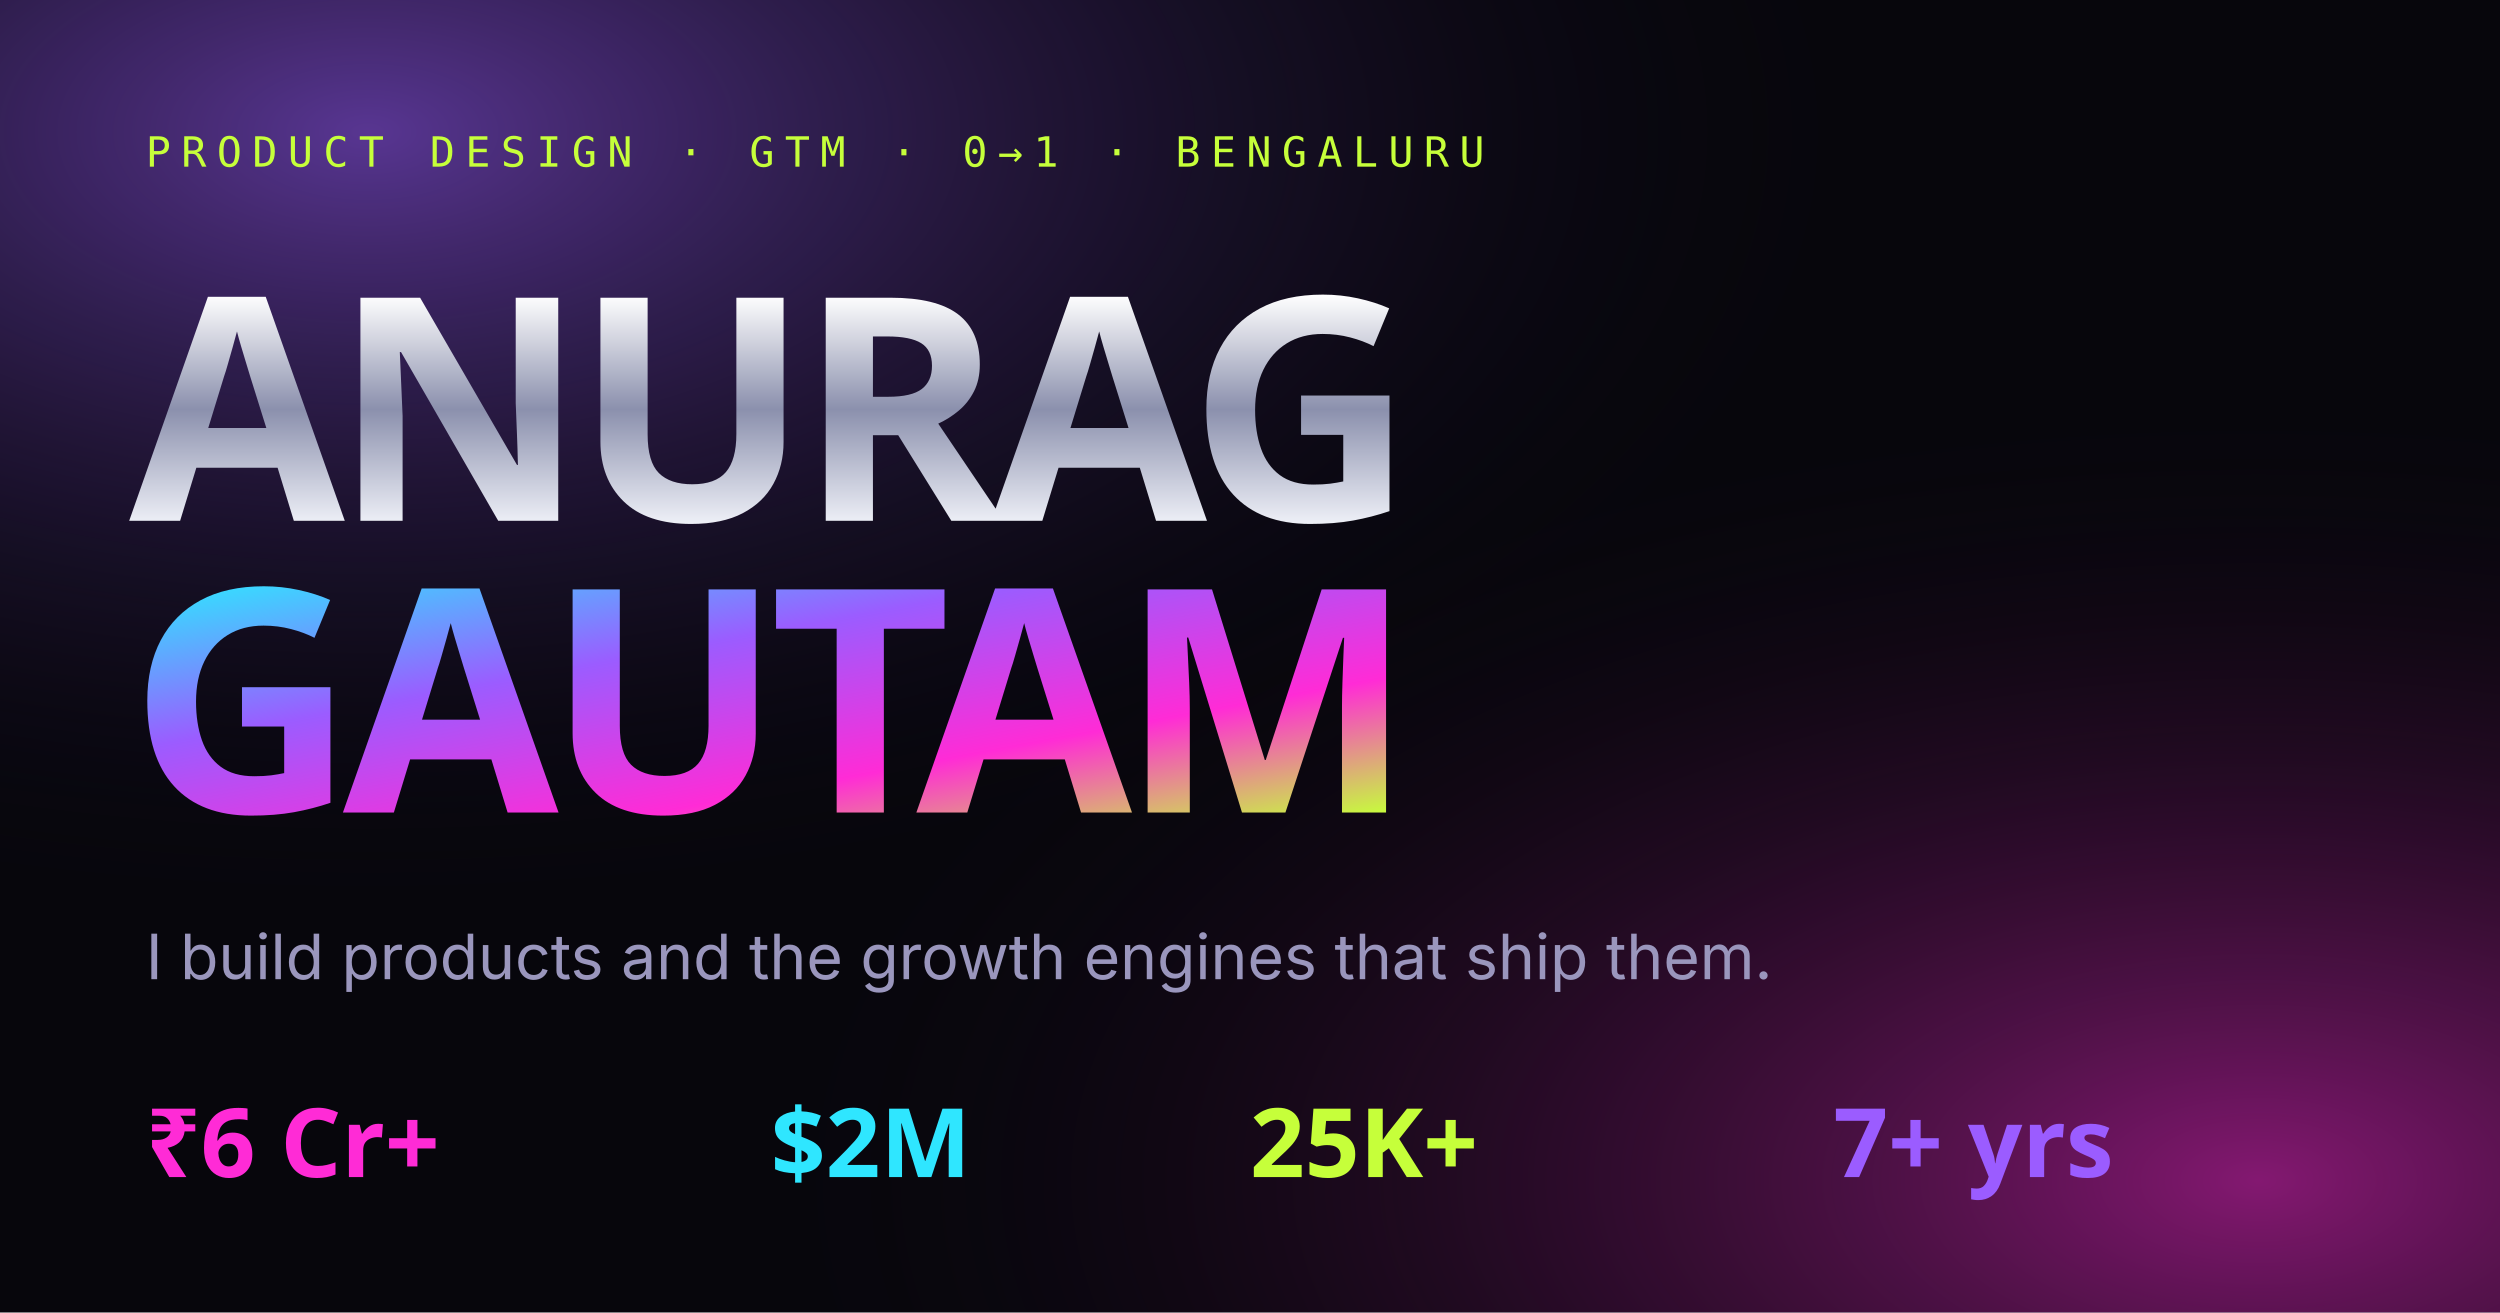
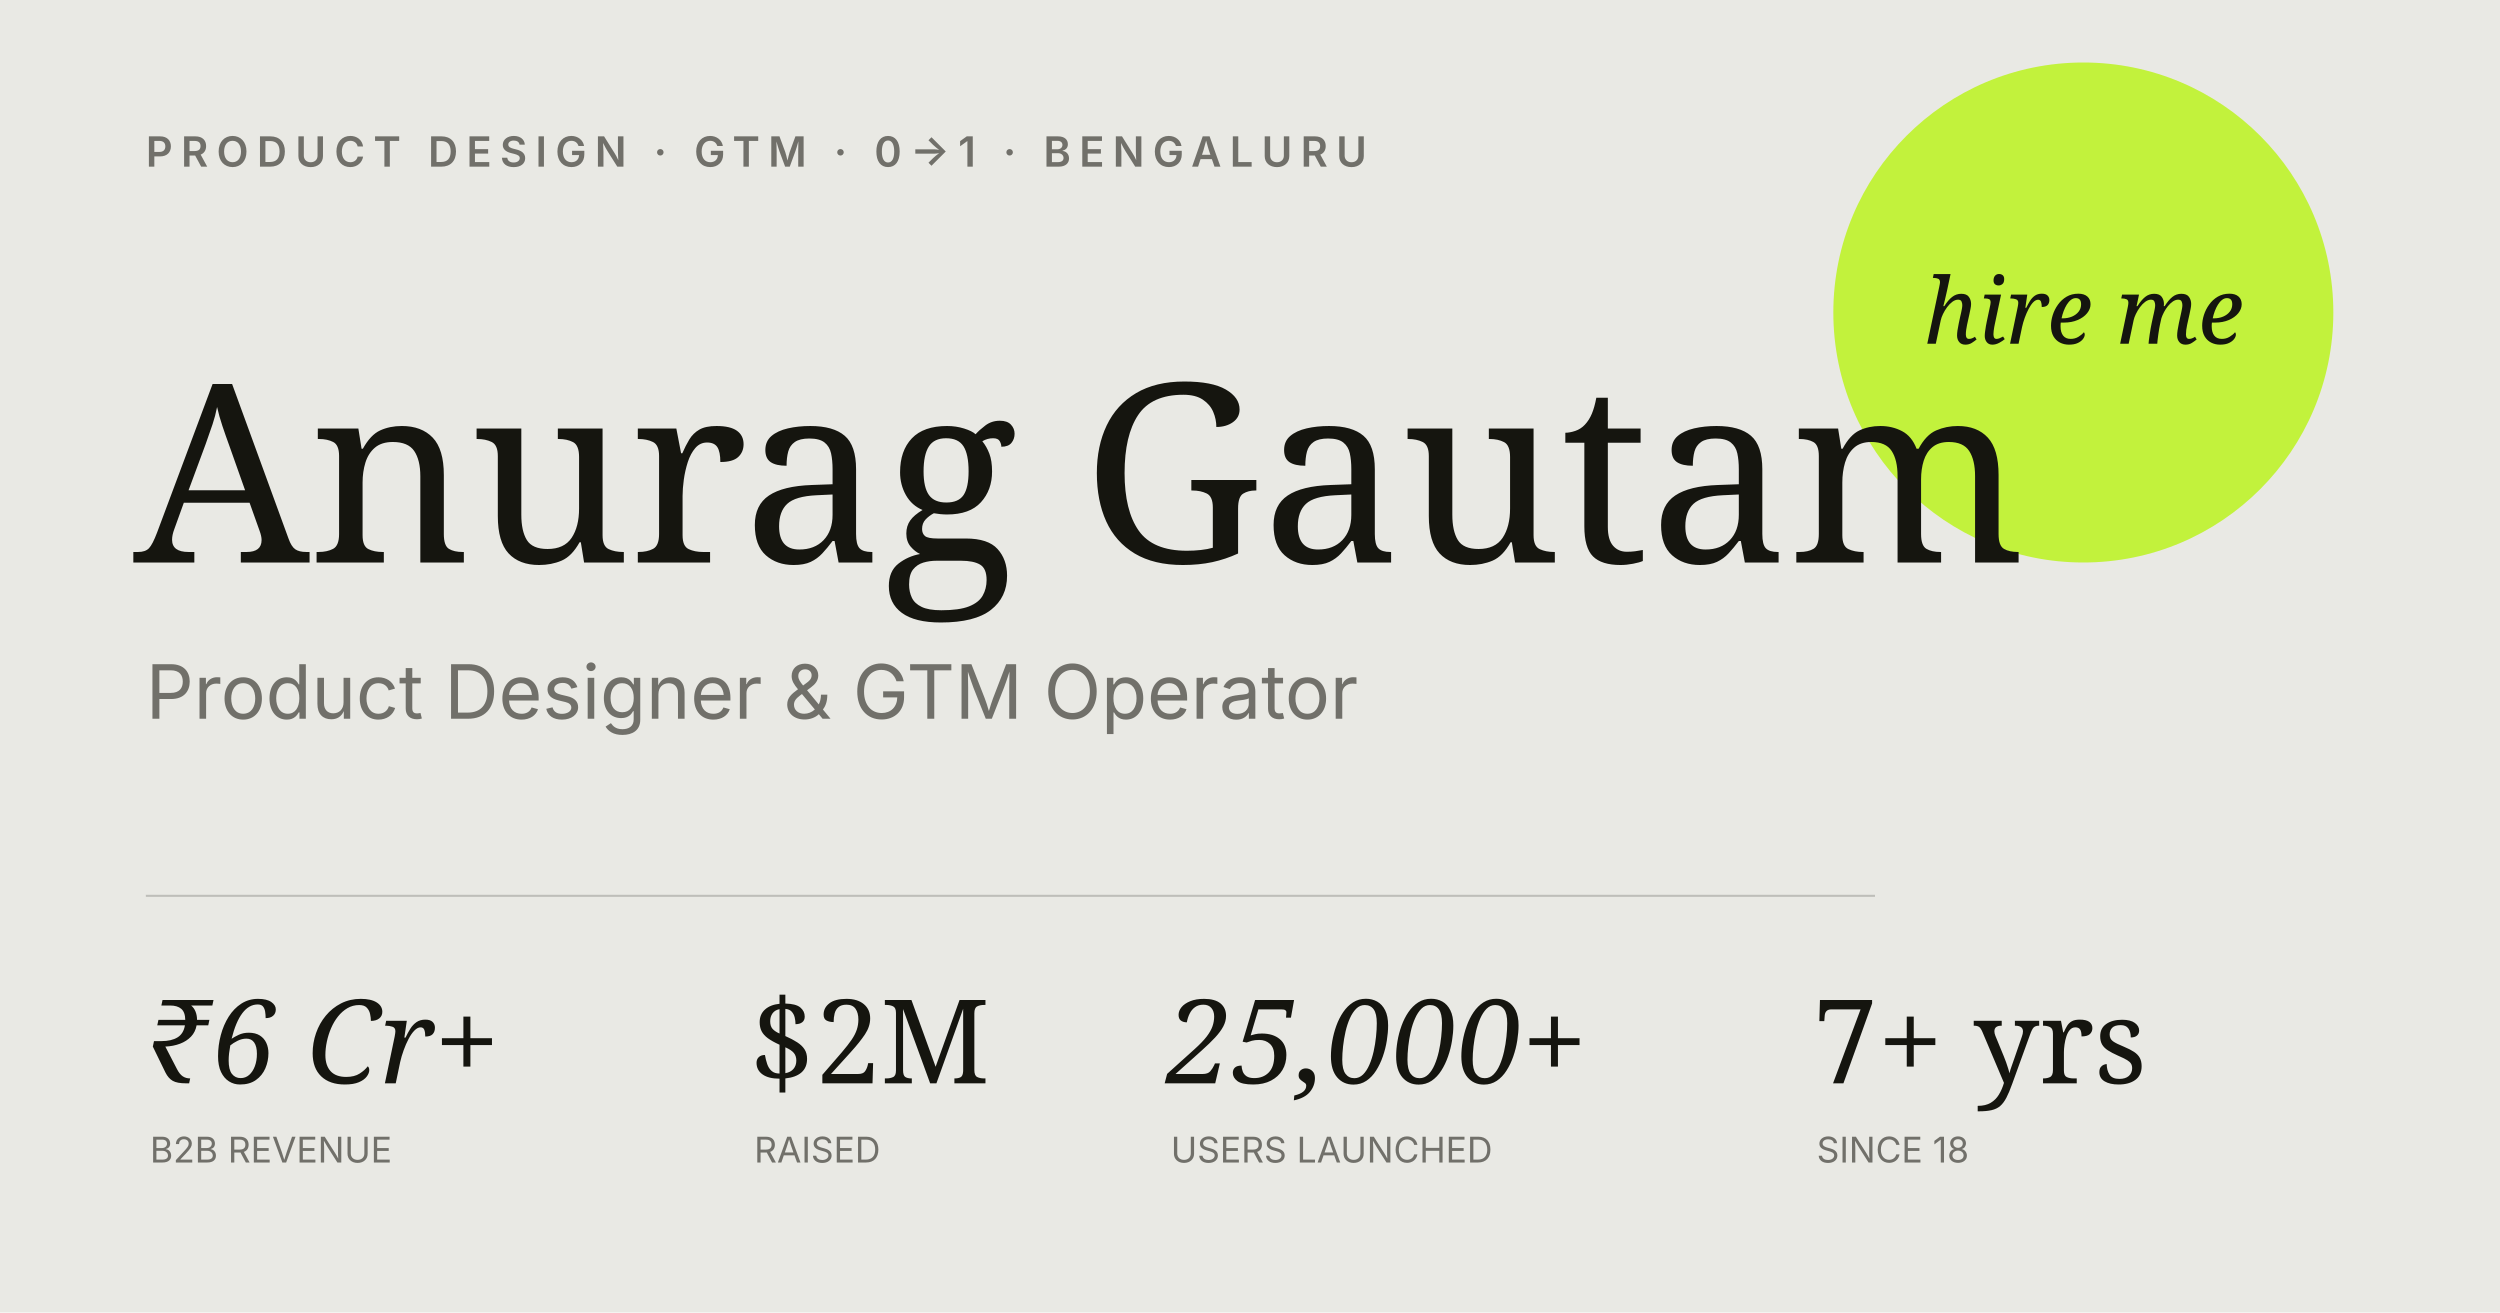
<svg xmlns="http://www.w3.org/2000/svg" viewBox="0 0 1200 630">
-   <defs>
-     <linearGradient id="holo" x1="0" y1="0" x2="1" y2="1">
-       <stop offset="0" stop-color="#2fe6ff" />
-       <stop offset="0.35" stop-color="#9b5cff" />
-       <stop offset="0.7" stop-color="#ff2bd6" />
-       <stop offset="1" stop-color="#c6ff3a" />
-     </linearGradient>
-     <linearGradient id="chrome" x1="0" y1="0" x2="0" y2="1">
-       <stop offset="0" stop-color="#ffffff" />
-       <stop offset="0.5" stop-color="#8b90ad" />
-       <stop offset="1" stop-color="#eef0f7" />
-     </linearGradient>
-     <radialGradient id="g1" cx="15%" cy="10%" r="60%">
-       <stop offset="0" stop-color="#9b5cff" stop-opacity="0.55" />
-       <stop offset="1" stop-color="#07060c" stop-opacity="0" />
-     </radialGradient>
-     <radialGradient id="g2" cx="90%" cy="90%" r="60%">
-       <stop offset="0" stop-color="#ff2bd6" stop-opacity="0.5" />
-       <stop offset="1" stop-color="#07060c" stop-opacity="0" />
-     </radialGradient>
-   </defs>
-   <rect width="1200" height="630" fill="#07060c" />
-   <rect width="1200" height="630" fill="url(#g1)" />
-   <rect width="1200" height="630" fill="url(#g2)" />
-   <text x="70" y="80" font-family="'Space Mono', monospace" font-size="20" fill="#c6ff3a" letter-spacing="5">PRODUCT DESIGN · GTM · 0→1 · BENGALURU</text>
-   <text x="62" y="250" font-family="'Syne', sans-serif" font-weight="800" font-size="150" fill="url(#chrome)" letter-spacing="-6">ANURAG</text>
-   <text x="62" y="390" font-family="'Syne', sans-serif" font-weight="800" font-size="150" fill="url(#holo)" letter-spacing="-6">GAUTAM</text>
-   <text x="70" y="470" font-family="Inter, sans-serif" font-size="30" fill="#9a96bd">I build products and the growth engines that ship them.</text>
-   <g font-family="'Syne', sans-serif" font-weight="800" fill="#f3f1ff">
-     <text x="70" y="565" font-size="46" fill="#ff2bd6">₹6 Cr+</text>
-     <text x="370" y="565" font-size="46" fill="#2fe6ff">$2M</text>
-     <text x="600" y="565" font-size="46" fill="#c6ff3a">25K+</text>
-     <text x="880" y="565" font-size="46" fill="#9b5cff">7+ yrs</text>
+   <rect width="1200" height="630" fill="#e9e9e4" />
+   <circle cx="1000" cy="150" r="120" fill="#c2f23c" />
+   <text x="1000" y="165" text-anchor="middle" font-family="'Playfair Display', serif" font-style="italic" font-size="44" fill="#15150f">hire me</text>
+   <text x="70" y="80" font-family="Inter, sans-serif" font-size="20" font-weight="600" fill="#71706a" letter-spacing="4">PRODUCT DESIGN · GTM · 0→1 · BENGALURU</text>
+   <text x="64" y="270" font-family="'Playfair Display', serif" font-size="120" fill="#15150f">Anurag Gautam</text>
+   <text x="70" y="345" font-family="Inter, sans-serif" font-size="36" fill="#71706a">Product Designer &amp; GTM Operator</text>
+   <line x1="70" y1="430" x2="900" y2="430" stroke="#15150f" stroke-opacity="0.2" />
+   <g font-family="'Playfair Display', serif" fill="#15150f">
+     <text x="70" y="520" font-size="56" font-style="italic">₹6 Cr+</text>
+     <text x="360" y="520" font-size="56">$2M</text>
+     <text x="560" y="520" font-size="56" font-style="italic">25,000+</text>
+     <text x="870" y="520" font-size="56">7+ yrs</text>
+   </g>
+   <g font-family="Inter, sans-serif" fill="#71706a" font-size="17">
+     <text x="72" y="558">B2B REVENUE</text>
+     <text x="362" y="558">RAISED</text>
+     <text x="562" y="558">USERS LAUNCHED</text>
+     <text x="872" y="558">SINCE 18</text>
  </g>
</svg>
